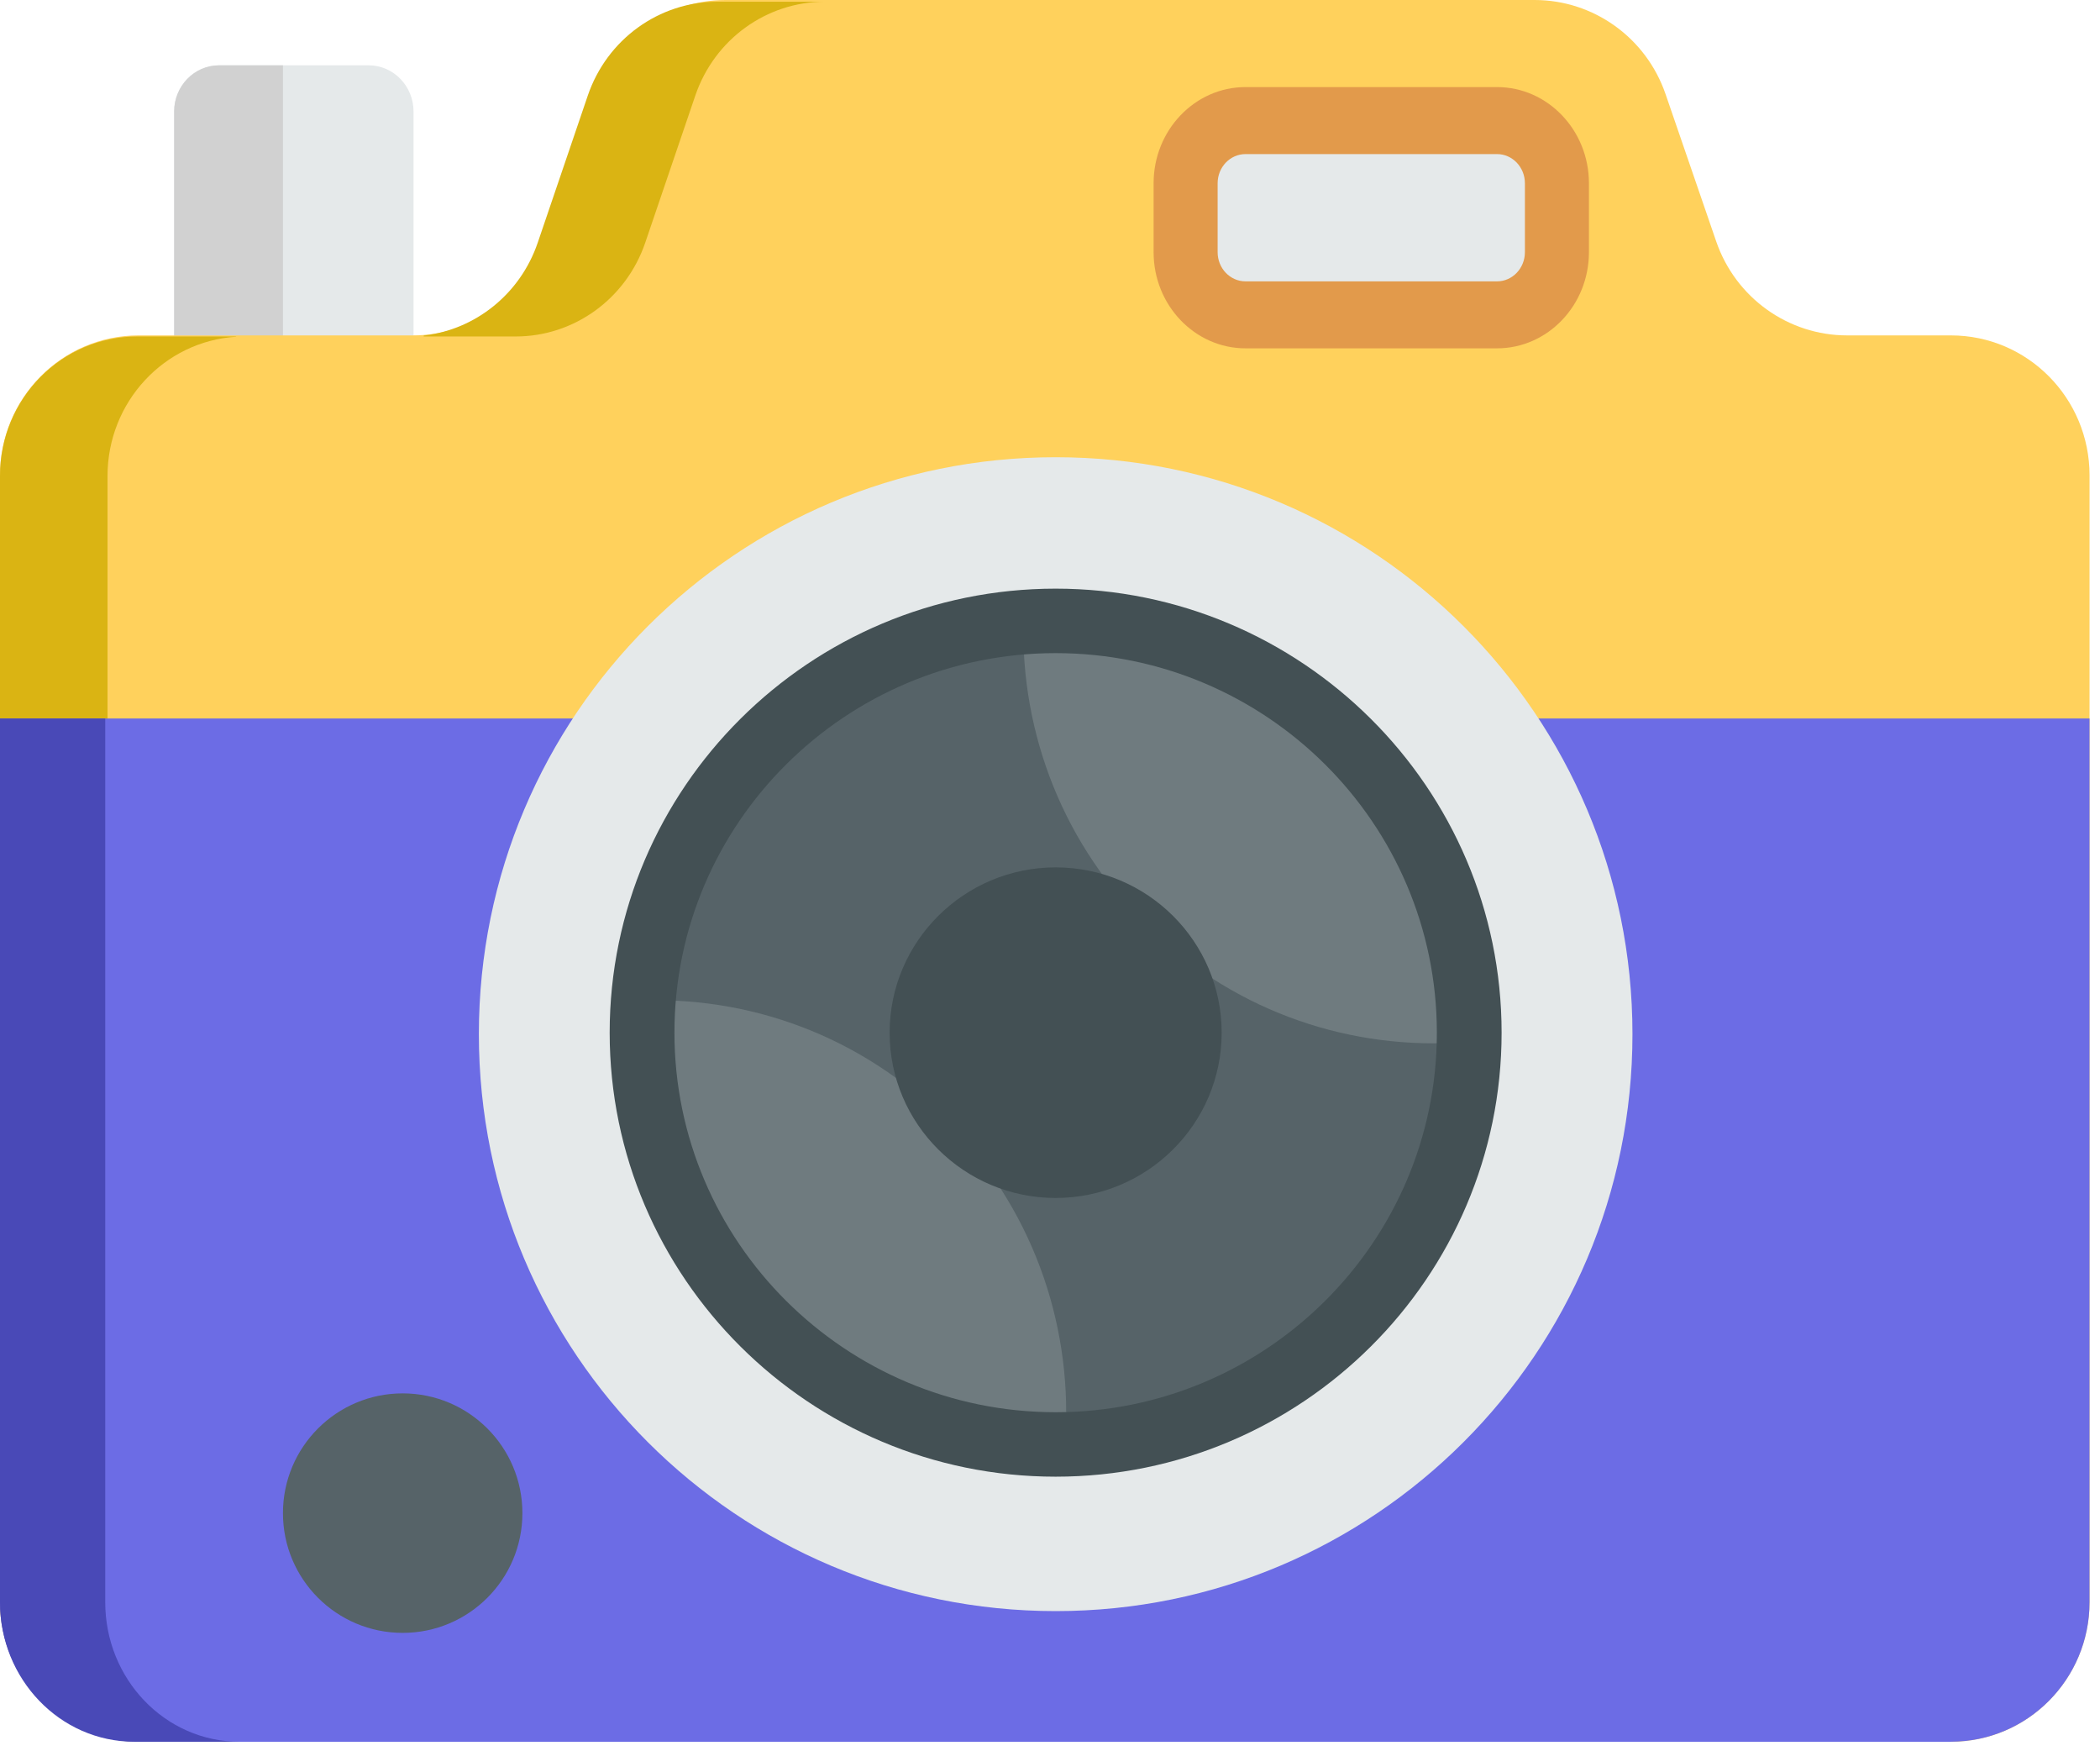
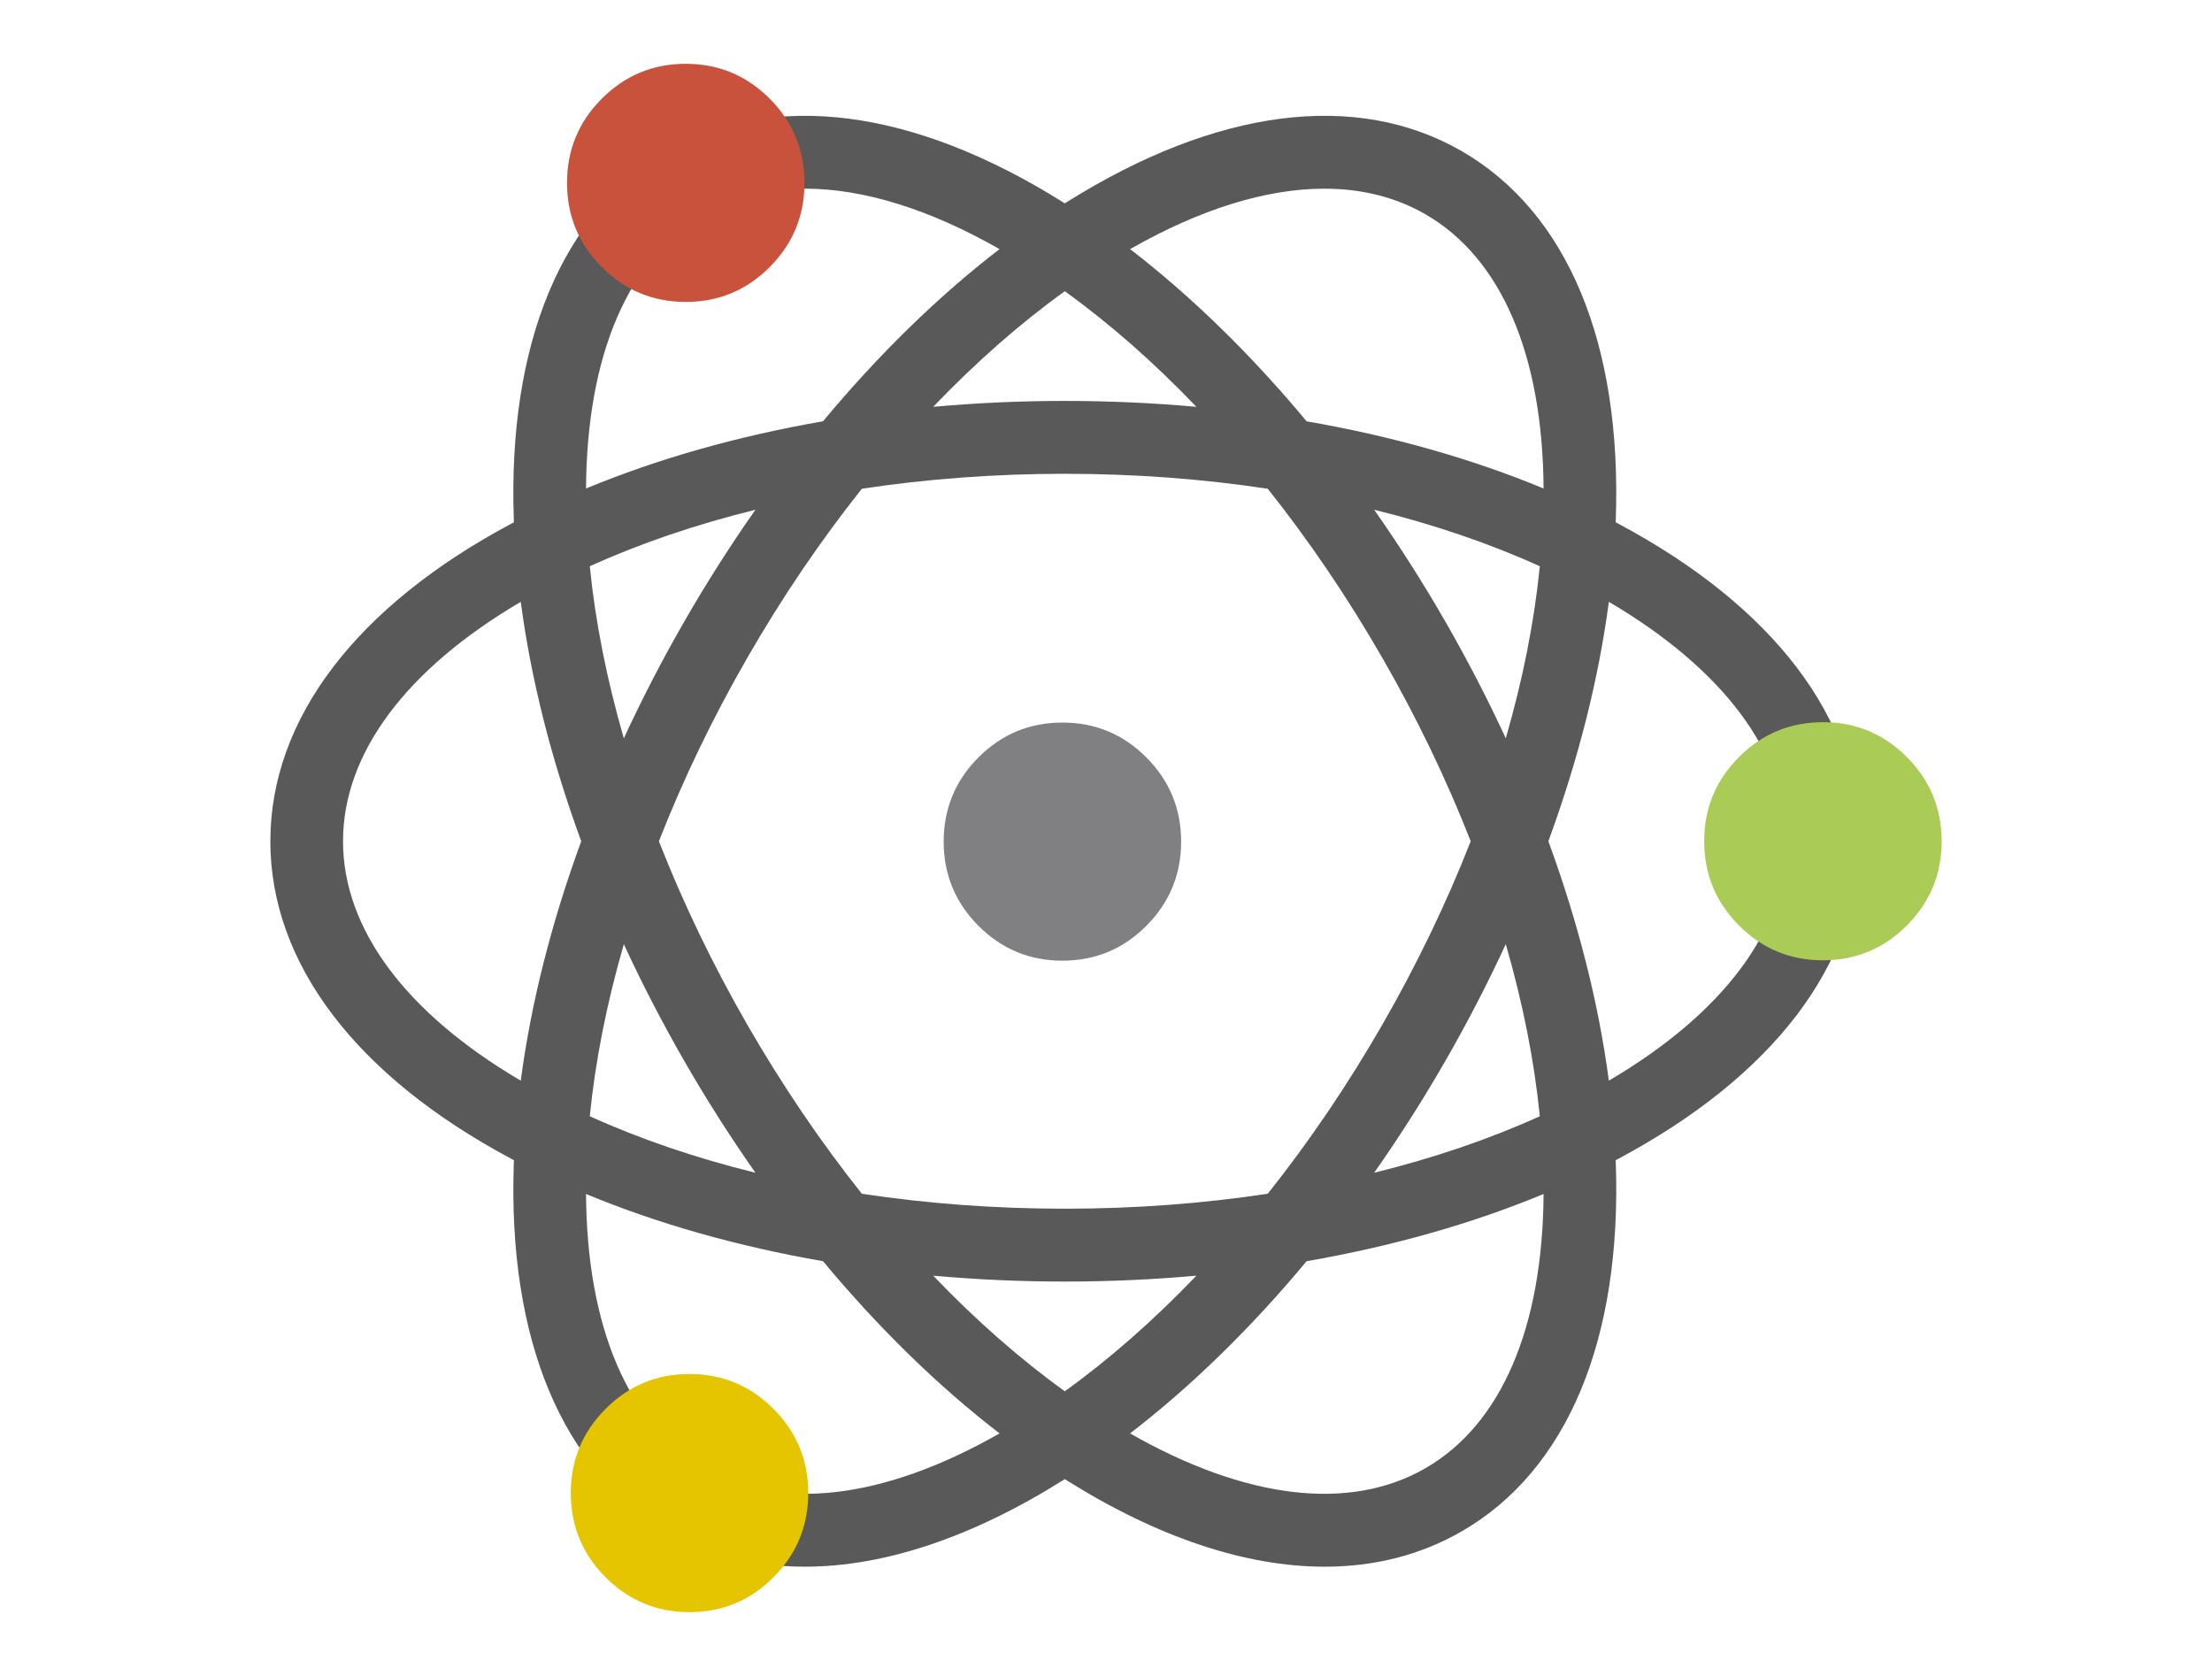
- <svg xmlns="http://www.w3.org/2000/svg" width="96px" height="80px" viewBox="0 0 96 80" version="1.1">
-   <g id="Personal-1-mixed" stroke="none" stroke-width="1" fill="none" fill-rule="evenodd">
-     <g transform="translate(-1170, -1708)" fill-rule="nonzero" id="services">
-       <g transform="translate(350, 1552)">
-         <g id="1-copy-4" transform="translate(702, 109)">
-           <g id="camera" transform="translate(118, 47)">
-             <path d="M18.905,18.905 L18.905,5.102 C18.905,3.933 17.986,2.985 16.853,2.985 L10.013,2.985 C8.879,2.985 7.96,3.933 7.96,5.102 L7.96,18.905" id="Path" fill="#E5E9EA" />
-             <path d="M12.935,18.905 L12.935,2.985 L10.015,2.985 C8.88,2.985 7.96,3.933 7.96,5.102 L7.96,18.905" id="Path" fill="#D1D1D1" />
-             <path d="M95.522,21.722 L95.522,73.21 C95.522,76.74 92.684,79.602 89.183,79.602 L6.34,79.602 C2.838,79.602 0,76.74 0,73.21 L0,21.722 C0,18.191 2.838,15.329 6.34,15.329 L18.875,15.329 C21.575,15.329 23.981,13.606 24.866,11.033 L27.18,4.299 C28.065,1.726 30.468,0 33.17,0 L70.151,0 C72.851,0 75.254,1.726 76.139,4.299 L78.455,11.033 C79.34,13.606 81.744,15.329 84.444,15.329 L89.183,15.329 C92.684,15.329 95.522,18.191 95.522,21.722 Z" id="Path" fill="#FFD15C" />
-             <g id="Group" fill="#DAB413">
-               <path d="M11.182,79.523 L6.267,79.523 C2.806,79.523 0,76.667 0,73.144 L0,21.757 C0,18.234 2.806,15.378 6.267,15.378 L10.793,15.378 L10.793,15.39 C7.512,15.596 4.915,18.368 4.915,21.757 L4.915,73.144 C4.915,76.667 7.721,79.523 11.182,79.523 Z" id="Path" />
-               <path d="M37.707,0.079 C35.036,0.079 32.66,1.801 31.785,4.369 L29.497,11.09 C28.622,13.658 26.244,15.378 23.574,15.378 L19.369,15.378 L19.369,15.337 C21.744,15.062 23.786,13.428 24.582,11.09 L26.87,4.369 C27.745,1.801 30.121,0.079 32.792,0.079 C32.793,0.079 37.707,0.079 37.707,0.079 Z" id="Path" />
-             </g>
-             <path d="M95.522,32.836 L95.522,73.225 C95.522,76.747 92.684,79.602 89.183,79.602 L6.34,79.602 C2.838,79.602 0,76.747 0,73.225 L0,32.836 L95.522,32.836 Z" id="Path" fill="#6C6CE5" />
-             <path d="M10.945,79.602 L6.135,79.602 C2.747,79.602 0,76.747 0,73.225 L0,32.836 L4.811,32.836 L4.811,73.225 C4.811,76.747 7.557,79.602 10.945,79.602 Z" id="Path" fill="#4949B7" />
-             <circle id="Oval" fill="#E5E9EA" cx="48.259" cy="47.264" r="26.368" />
-             <path d="M66.667,46.765 C66.667,52.332 64.261,57.336 60.431,60.798 C57.078,63.827 52.638,65.672 47.762,65.672 C42.888,65.672 38.446,63.827 35.093,60.798 C31.263,57.338 28.856,52.332 28.856,46.765 C28.856,41.198 31.263,36.192 35.093,32.735 C38.446,29.704 42.888,27.861 47.762,27.861 C52.638,27.861 57.078,29.706 60.431,32.735 C64.261,36.194 66.667,41.198 66.667,46.765 Z" id="Path" fill="#566368" />
-             <g id="Group" transform="translate(28.85572, 27.8607)" fill="#6F7B7F">
-               <path d="M32.154,5.522 C36.055,9.443 37.877,14.662 37.618,19.798 C32.508,20.057 27.314,18.227 23.413,14.306 C19.512,10.385 17.69,5.166 17.95,0.032 C23.059,-0.229 28.252,1.601 32.154,5.522 Z" id="Path" />
-               <path d="M14.396,23.368 C18.297,27.289 20.119,32.508 19.86,37.644 C14.751,37.905 9.555,36.075 5.654,32.154 C1.752,28.233 -0.069,23.011 0.192,17.878 C5.301,17.617 10.494,19.447 14.396,23.368 Z" id="Path" />
-             </g>
-             <g id="Group" transform="translate(27.8607, 26.86567)" fill="#435054">
-               <path d="M20.397,40.623 C9.156,40.623 0.01,31.52 0.01,20.33 C0.01,9.141 9.156,0.037 20.397,0.037 C31.639,0.037 40.784,9.141 40.784,20.33 C40.784,31.52 31.639,40.623 20.397,40.623 Z M20.397,2.984 C10.788,2.984 2.971,10.765 2.971,20.33 C2.971,29.895 10.788,37.677 20.397,37.677 C30.007,37.677 37.824,29.895 37.824,20.33 C37.824,10.765 30.007,2.984 20.397,2.984 Z" id="Shape" />
-               <path d="M20.397,12.776 C16.212,12.776 12.808,16.165 12.808,20.331 C12.808,24.496 16.212,27.885 20.397,27.885 C24.582,27.885 27.987,24.496 27.987,20.331 C27.987,16.165 24.582,12.776 20.397,12.776 Z" id="Path" />
-             </g>
-             <path d="M57.454,13.93 L68.914,13.93 C70.42,13.93 71.642,12.637 71.642,11.042 L71.642,7.864 C71.642,6.268 70.421,4.975 68.914,4.975 L57.454,4.975 C55.948,4.975 54.726,6.268 54.726,7.864 L54.726,11.042 C54.726,12.637 55.948,13.93 57.454,13.93 Z" id="Path" fill="#E5E9EA" />
-             <path d="M68.436,15.92 L56.937,15.92 C54.621,15.92 52.736,13.949 52.736,11.526 L52.736,8.375 C52.736,5.952 54.621,3.98 56.937,3.98 L68.436,3.98 C70.752,3.98 72.637,5.952 72.637,8.375 L72.637,11.526 C72.637,13.949 70.752,15.92 68.436,15.92 Z M56.937,7.042 C56.234,7.042 55.663,7.64 55.663,8.375 L55.663,11.526 C55.663,12.261 56.234,12.859 56.937,12.859 L68.436,12.859 C69.139,12.859 69.71,12.261 69.71,11.526 L69.71,8.375 C69.71,7.64 69.139,7.042 68.436,7.042 C68.436,7.042 56.937,7.042 56.937,7.042 Z" id="Shape" fill="#E29A4B" />
-             <circle id="Oval" fill="#566368" cx="18.408" cy="69.154" r="5.473" />
-           </g>
-         </g>
-       </g>
+ <svg xmlns="http://www.w3.org/2000/svg" id="body_1" width="99" height="75">
+   <g transform="matrix(1.1 0 0 1.102941 0 0)">
+     <g transform="matrix(0.1478261 0 0 0.1478261 11 -0)">
+       <path d="M370.898 143.68C 370.694 143.572 370.485 143.468 370.281 143.36C 370.29 143.129 370.304 142.896 370.312 142.666C 372.021 94.192 356.991 58.276 327.991 41.533C 298.99 24.789 260.371 29.731 219.246 55.449C 219.05 55.571 218.856 55.7 218.66 55.824C 218.465 55.701 218.27 55.572 218.074 55.449C 176.949 29.732 138.33 24.79 109.329 41.533C 80.329 58.276 65.299 94.193 67.008 142.666C 67.016 142.896 67.031 143.13 67.039 143.36C 66.835 143.468 66.626 143.572 66.422 143.68C 23.59 166.437 0 197.411 0 230.898C 0 264.385 23.59 295.359 66.424 318.116C 66.628 318.224 66.837 318.328 67.041 318.436C 67.032 318.667 67.018 318.9 67.01 319.13C 65.301 367.604 80.331 403.521 109.331 420.264C 120.621 426.782 133.362 430.014 147.147 430.013C 168.773 430.012 192.96 422.055 218.076 406.348C 218.272 406.226 218.466 406.097 218.662 405.973C 218.857 406.096 219.052 406.225 219.248 406.348C 244.366 422.056 268.548 430.013 290.176 430.013C 303.959 430.013 316.705 426.781 327.992 420.264C 356.992 403.521 372.023 367.604 370.313 319.13C 370.305 318.9 370.29 318.666 370.282 318.436C 370.486 318.328 370.695 318.224 370.899 318.116C 413.733 295.36 437.323 264.385 437.323 230.898C 437.323 197.411 413.732 166.437 370.898 143.68zM306.005 281.326C 296.412 297.942 285.819 313.483 274.52 327.649C 256.603 330.351 237.847 331.754 218.661 331.754C 199.475 331.754 180.719 330.351 162.802 327.649C 151.503 313.483 140.91 297.942 131.317 281.326C 121.724 264.71 113.561 247.765 106.943 230.898C 113.562 214.03 121.724 197.086 131.317 180.47C 140.91 163.854 151.504 148.313 162.802 134.147C 180.719 131.445 199.474 130.042 218.661 130.042C 237.848 130.042 256.603 131.446 274.52 134.147C 285.819 148.313 296.412 163.854 306.005 180.47C 315.598 197.086 323.76 214.03 330.379 230.898C 323.761 247.766 315.599 264.71 306.005 281.326zM340.033 259.148C 344.725 275.304 347.887 291.17 349.403 306.381C 335.472 312.673 320.15 317.869 303.813 321.883C 310.669 312.147 317.198 301.94 323.326 291.325C 329.454 280.71 335.029 269.954 340.033 259.148zM218.661 381.865C 206.246 372.947 194.086 362.275 182.441 350.134C 194.3 351.204 206.405 351.754 218.661 351.754C 230.917 351.754 243.022 351.204 254.881 350.134C 243.236 362.275 231.076 372.947 218.661 381.865zM133.51 321.884C 117.173 317.869 101.851 312.675 87.92 306.382C 89.436 291.171 92.598 275.304 97.29 259.149C 102.293 269.955 107.869 280.713 113.997 291.327C 120.125 301.94 126.654 312.148 133.51 321.884zM113.997 170.47C 107.869 181.084 102.293 191.842 97.29 202.648C 92.598 186.492 89.436 170.625 87.92 155.415C 101.851 149.123 117.173 143.928 133.51 139.913C 126.654 149.648 120.125 159.856 113.997 170.47zM218.661 79.931C 231.076 88.849 243.236 99.521 254.881 111.662C 243.021 110.592 230.917 110.042 218.661 110.042C 206.405 110.042 194.301 110.592 182.441 111.662C 194.087 99.521 206.247 88.85 218.661 79.931zM323.326 170.47C 317.198 159.856 310.669 149.648 303.813 139.912C 320.15 143.927 335.472 149.121 349.403 155.414C 347.887 170.625 344.725 186.492 340.033 202.647C 335.029 191.842 329.454 181.084 323.326 170.47zM290.073 51.786C 300.404 51.786 309.807 54.127 317.991 58.853C 338.812 70.874 350.201 97.428 350.438 134.077C 330.678 125.9 308.65 119.691 285.209 115.633C 269.977 97.365 253.589 81.395 236.631 68.372C 255.961 57.38 274.127 51.786 290.073 51.786zM119.331 58.853C 127.517 54.127 136.916 51.786 147.249 51.786C 163.195 51.786 181.363 57.381 200.691 68.372C 183.733 81.395 167.344 97.365 152.113 115.633C 128.673 119.691 106.644 125.9 86.884 134.077C 87.122 97.428 98.51 70.874 119.331 58.853zM20 230.898C 20 206.856 37.303 183.716 68.922 165.187C 71.721 186.388 77.358 208.57 85.564 230.898C 77.358 253.227 71.721 275.408 68.922 296.609C 37.303 278.08 20 254.94 20 230.898zM119.331 402.944C 98.51 390.923 87.122 364.369 86.885 327.72C 106.645 335.897 128.673 342.106 152.114 346.164C 167.348 364.435 183.739 380.407 200.701 393.432C 168.842 411.55 140.15 414.965 119.331 402.944zM317.992 402.944C 297.171 414.965 268.48 411.551 236.623 393.432C 253.584 380.408 269.976 364.435 285.21 346.164C 308.65 342.106 330.679 335.897 350.439 327.72C 350.201 364.368 338.813 390.923 317.992 402.944zM368.4 296.609C 365.601 275.408 359.964 253.227 351.758 230.898C 359.964 208.569 365.601 186.388 368.4 165.186C 400.019 183.716 417.322 206.855 417.322 230.897C 417.322 254.939 400.02 278.08 368.4 296.609z" stroke="none" fill="#59595A" fill-rule="nonzero" />
+       <path d="M460 230.898C 460 239.922 456.81 247.624 450.429 254.005C 444.048 260.386 436.346 263.576 427.322 263.576C 418.298 263.576 410.596 260.386 404.215 254.005C 397.834 247.624 394.644 239.922 394.644 230.898C 394.644 221.874 397.834 214.172 404.215 207.791C 410.596 201.41 418.298 198.22 427.322 198.22C 436.346 198.22 444.048 201.41 450.429 207.791C 456.81 214.172 460 221.874 460 230.898C 460 231.278 459.993 231.658 459.98 232.038" stroke="none" fill="#ABCB57" fill-rule="nonzero" />
+       <path d="M148.046 409.808C 148.046 418.832 144.856 426.534 138.475 432.915C 132.094 439.296 124.392 442.486 115.368 442.486C 106.344 442.486 98.642 439.296 92.261 432.915C 85.88 426.534 82.69 418.832 82.69 409.808C 82.69 400.784 85.88 393.082 92.261 386.701C 98.642 380.32 106.344 377.13 115.368 377.13C 124.392 377.13 132.094 380.32 138.475 386.701C 144.856 393.082 148.046 400.784 148.046 409.808C 148.046 410.188 148.039 410.568 148.026 410.948" stroke="none" fill="#E5C400" fill-rule="nonzero" />
+       <path d="M147.009 50.192C 147.009 59.216 143.819 66.918 137.438 73.299C 131.057 79.68 123.355 82.87 114.331 82.87C 105.307 82.87 97.605 79.68 91.224 73.299C 84.843 66.918 81.653 59.216 81.653 50.192C 81.653 41.168 84.843 33.466 91.224 27.085C 97.605 20.704 105.307 17.514 114.331 17.514C 123.355 17.514 131.057 20.704 137.438 27.085C 143.819 33.466 147.009 41.168 147.009 50.192C 147.009 50.572 147.002 50.952 146.989 51.332" stroke="none" fill="#C8523B" fill-rule="nonzero" />
+       <path d="M250.678 231C 250.678 240.024 247.488 247.726 241.107 254.107C 234.726 260.488 227.024 263.678 218 263.678C 208.976 263.678 201.274 260.488 194.893 254.107C 188.512 247.726 185.322 240.024 185.322 231C 185.322 221.976 188.512 214.274 194.893 207.893C 201.274 201.512 208.976 198.322 218 198.322C 227.024 198.322 234.726 201.512 241.107 207.893C 247.488 214.274 250.678 221.976 250.678 231C 250.678 231.38 250.671 231.76 250.658 232.14" stroke="none" fill="#808083" fill-rule="nonzero" />
+       <g>
+ 		</g>
+       <g>
+ 		</g>
+       <g>
+ 		</g>
+       <g>
+ 		</g>
+       <g>
+ 		</g>
+       <g>
+ 		</g>
+       <g>
+ 		</g>
+       <g>
+ 		</g>
+       <g>
+ 		</g>
+       <g>
+ 		</g>
+       <g>
+ 		</g>
+       <g>
+ 		</g>
+       <g>
+ 		</g>
+       <g>
+ 		</g>
+       <g>
+ 		</g>
    </g>
  </g>
</svg>
